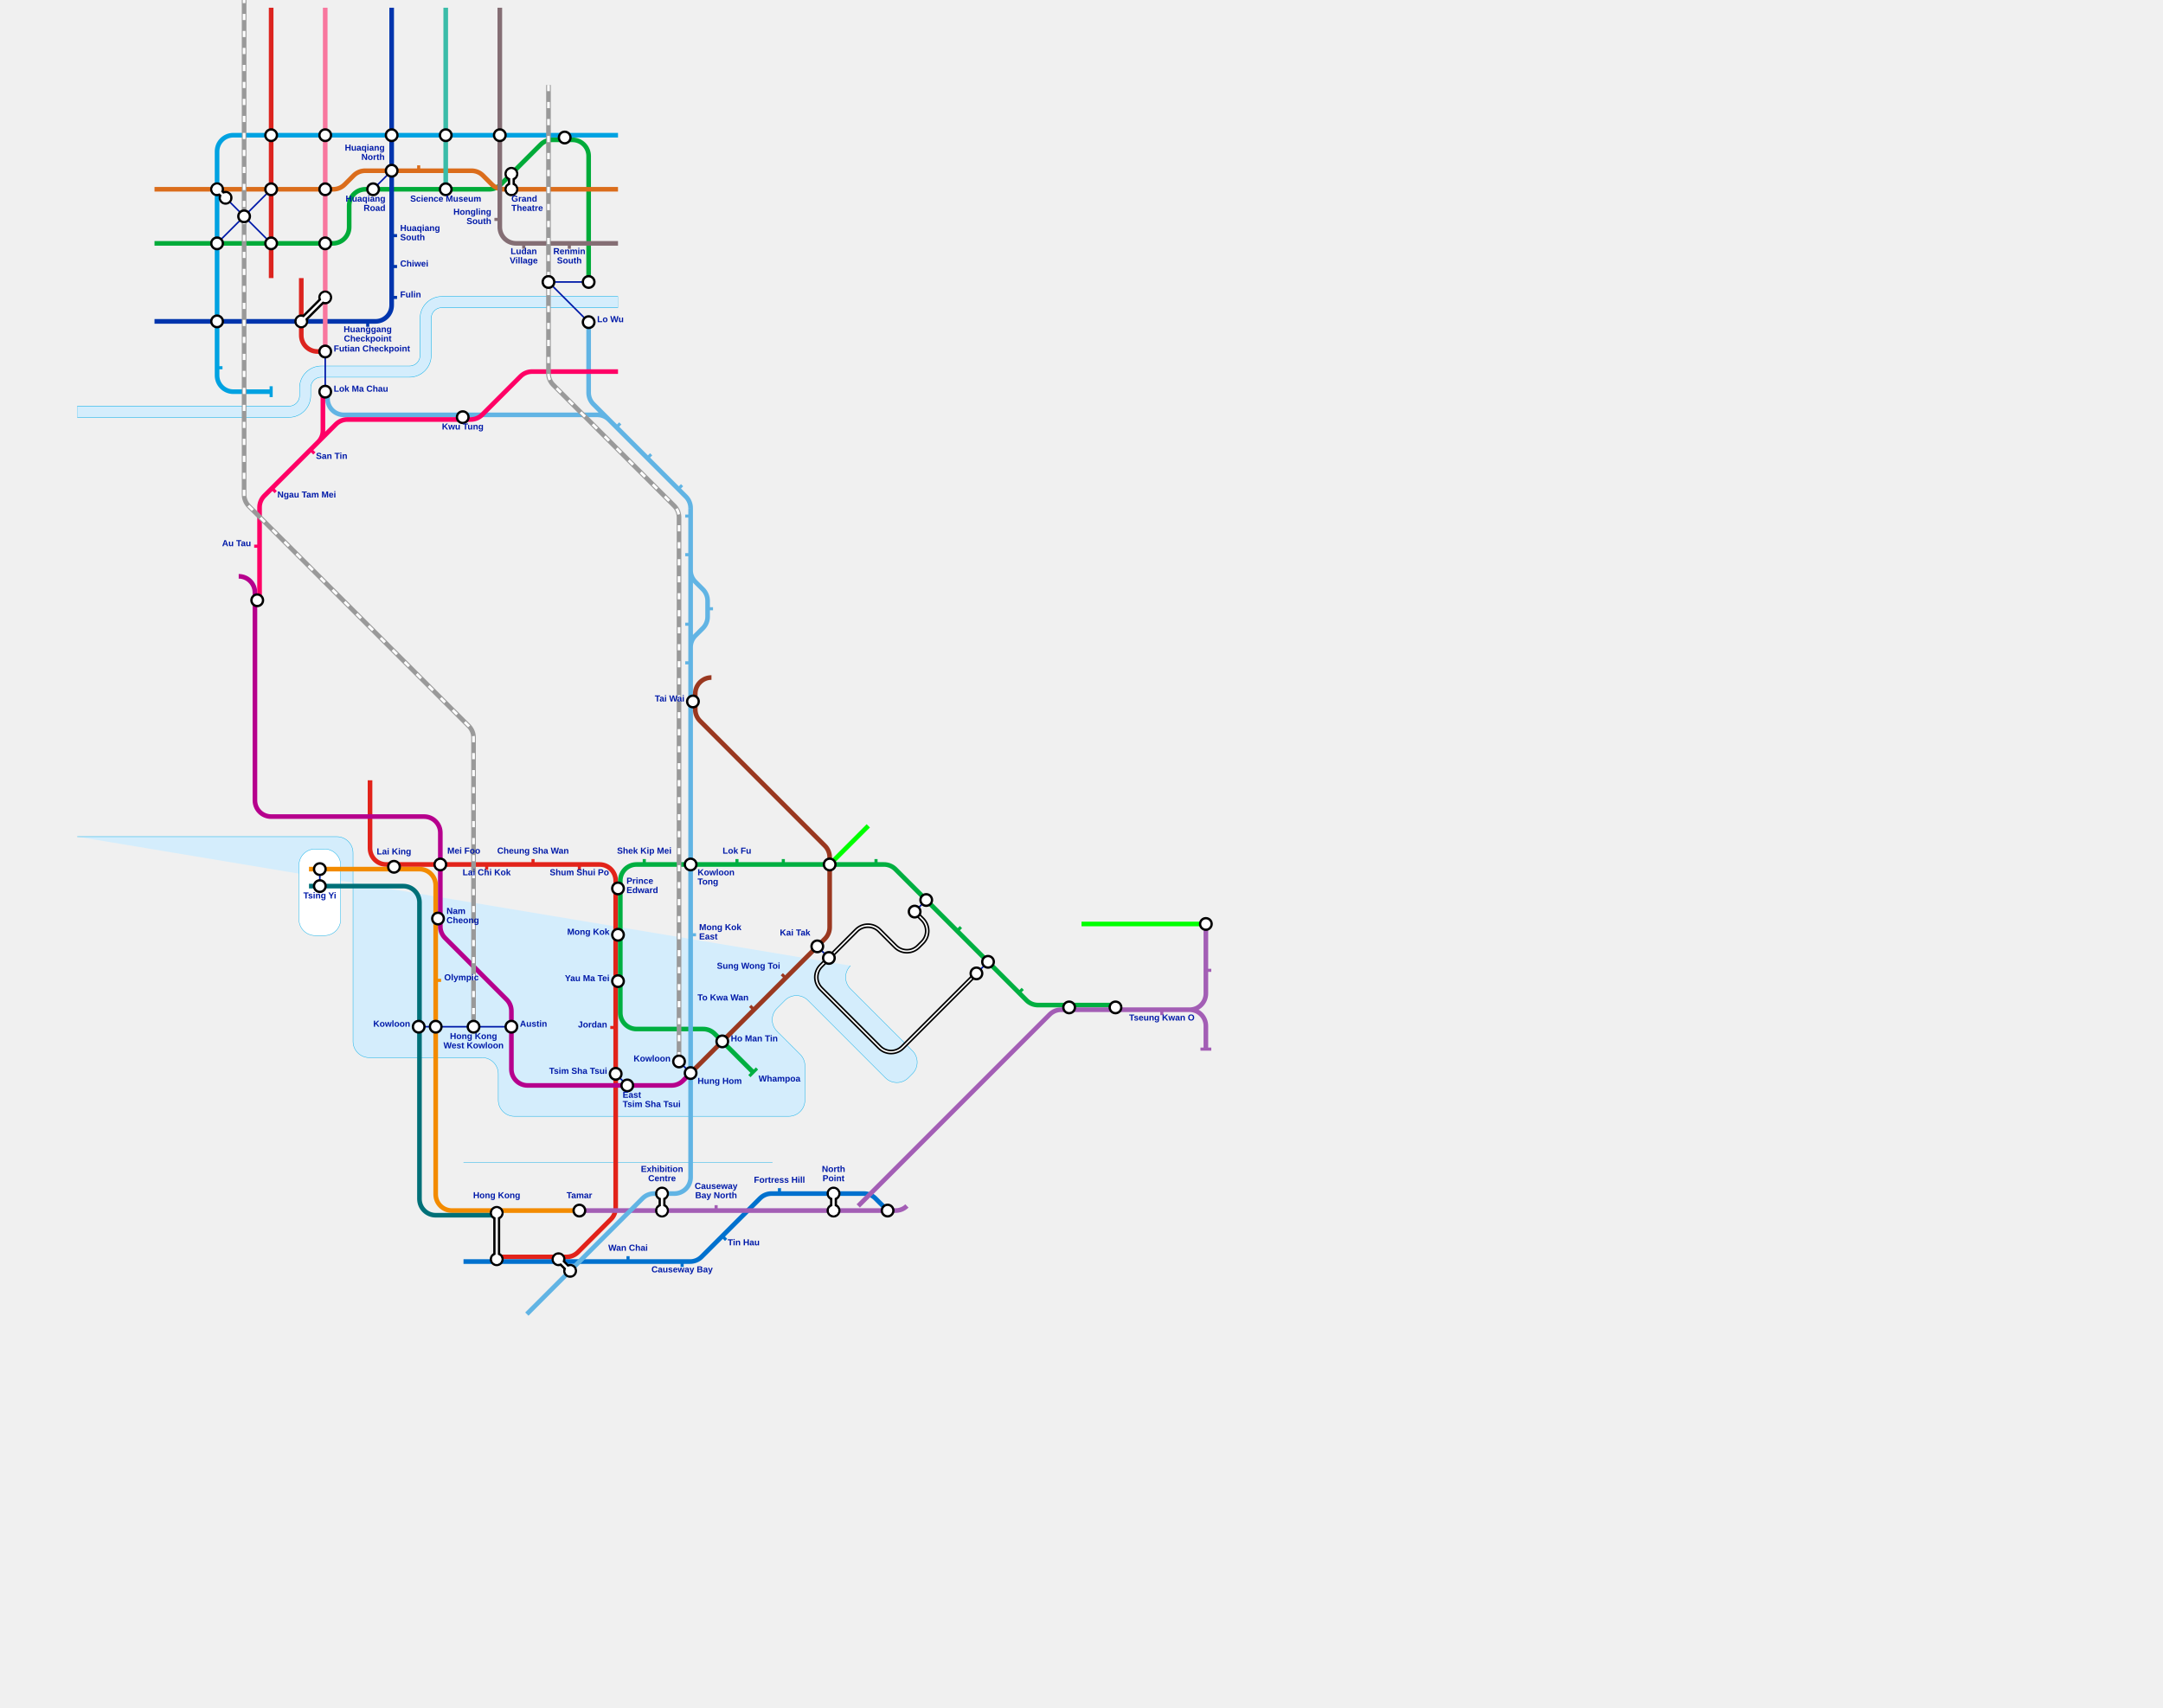
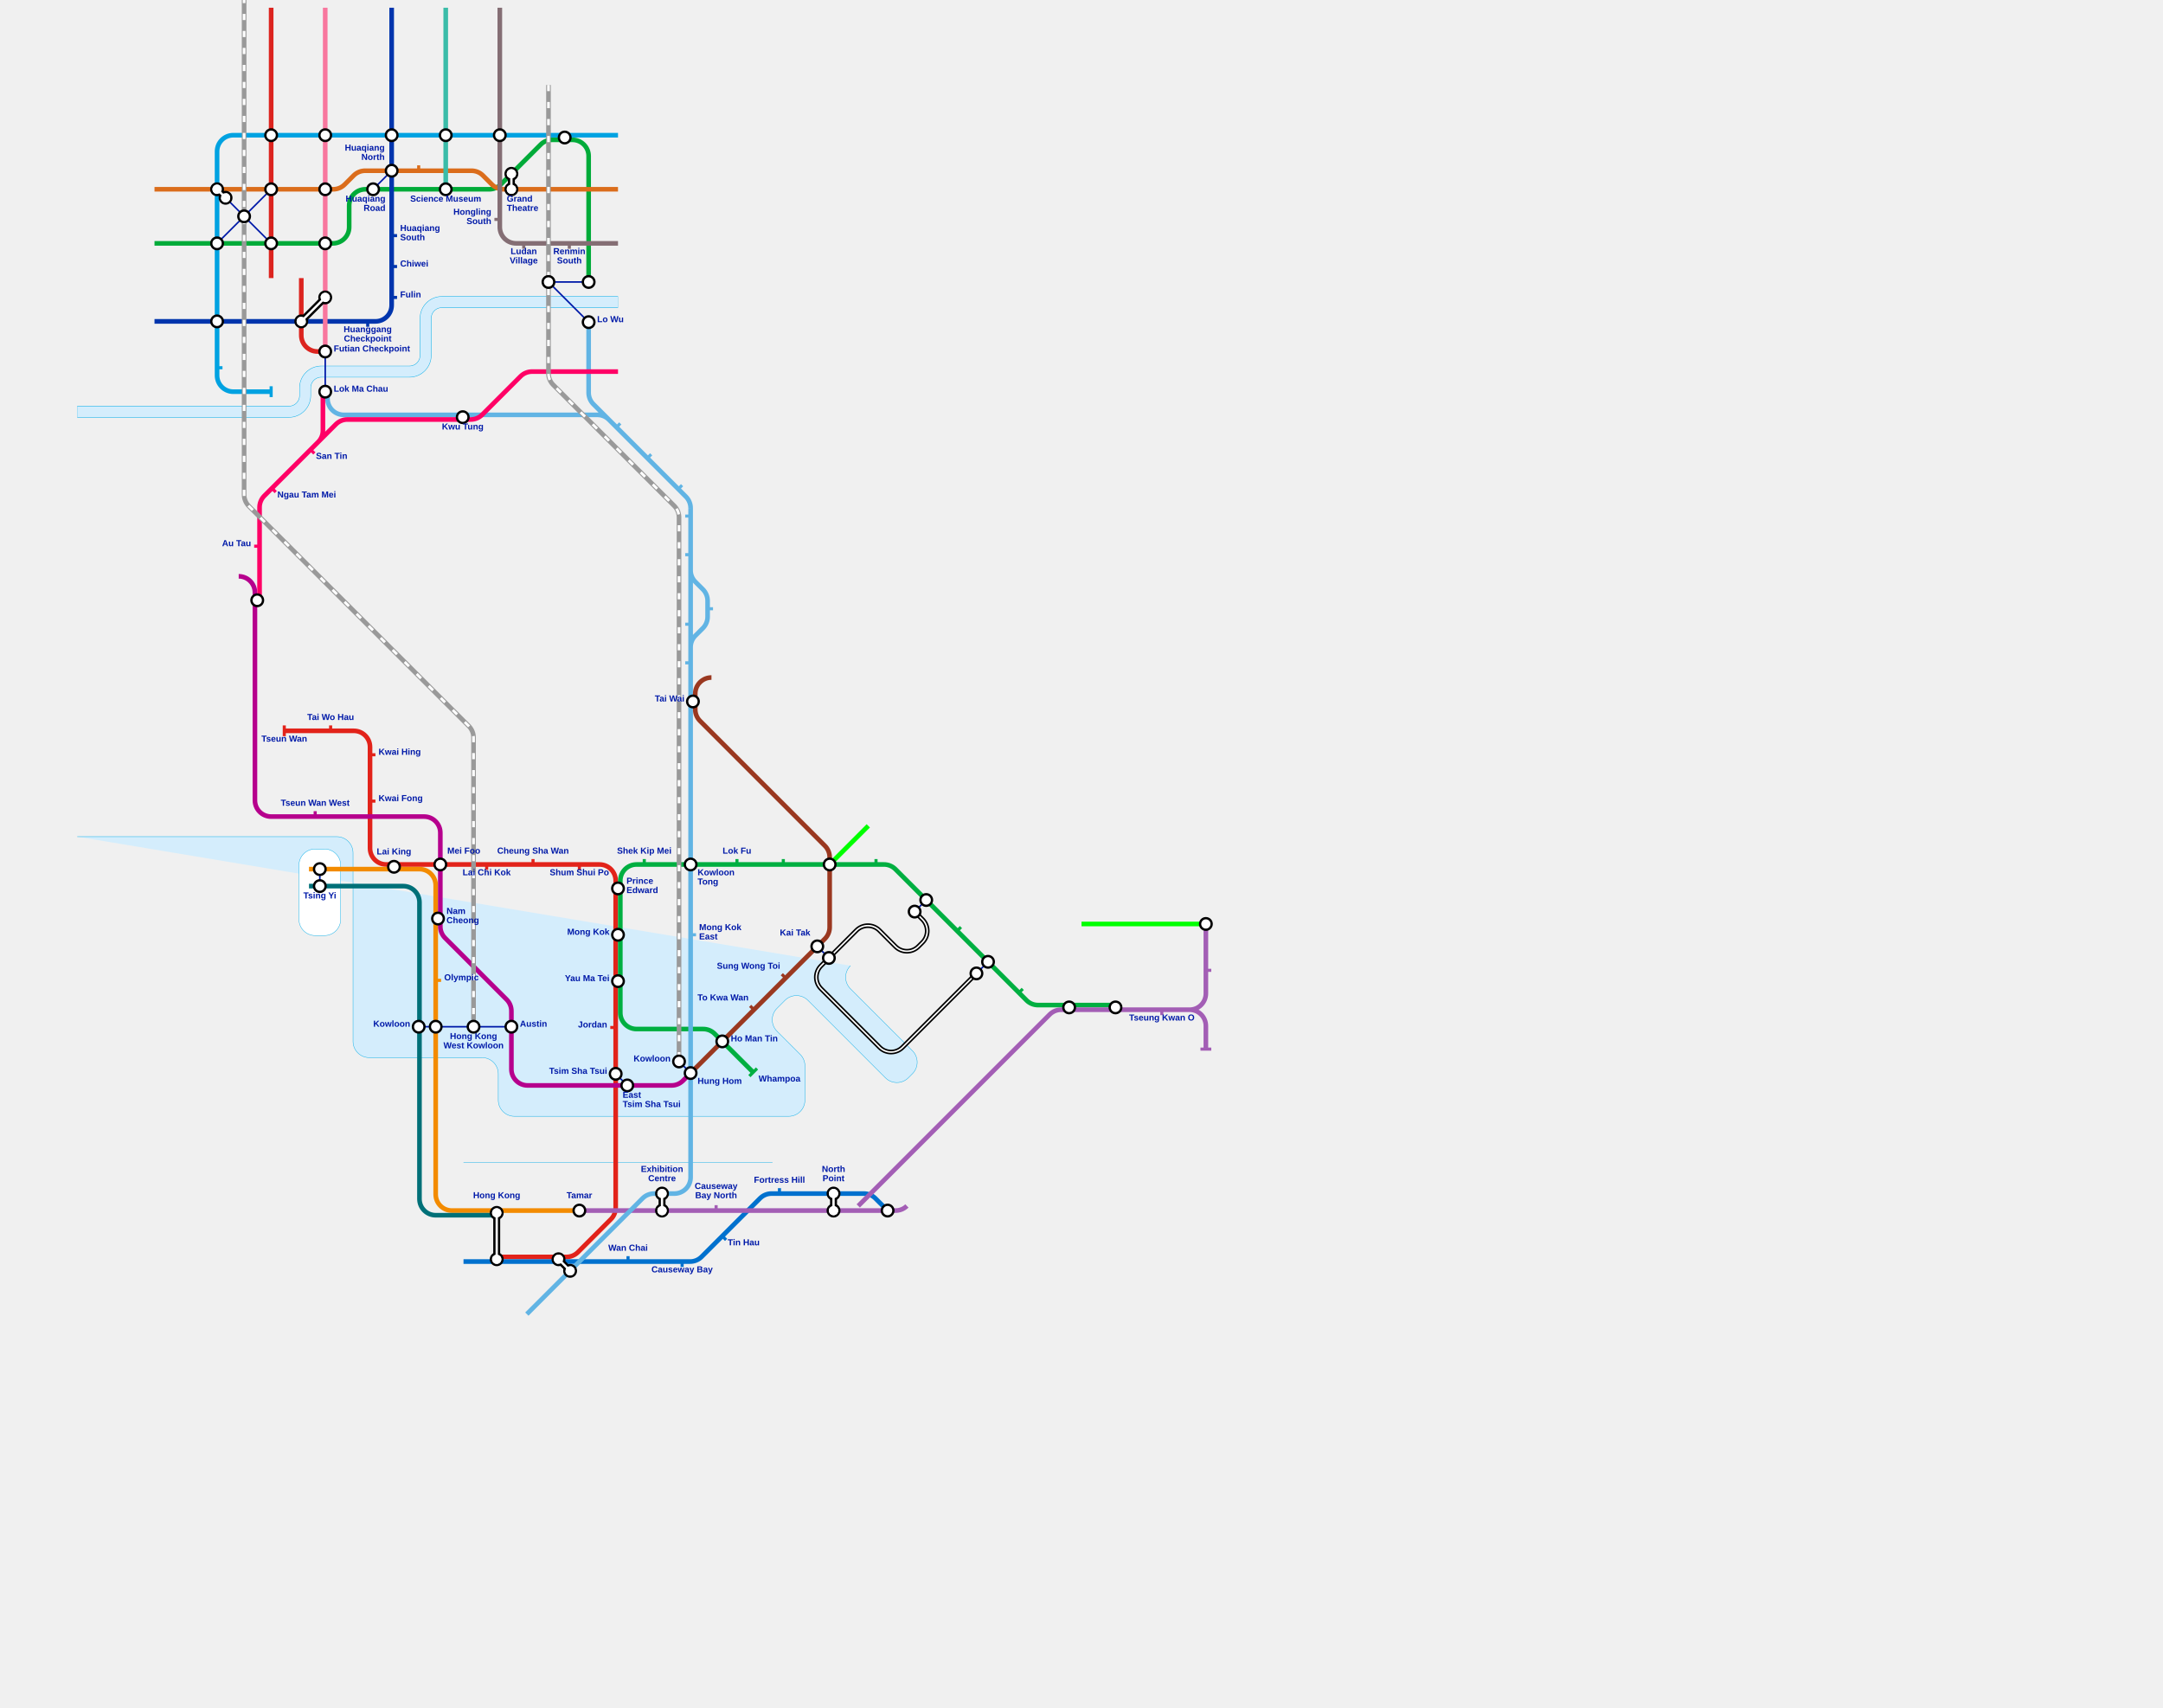
<svg xmlns="http://www.w3.org/2000/svg" xmlns:xlink="http://www.w3.org/1999/xlink" width="2800" height="2210" viewBox="-800 -1210 2800 2210">
  <style type="text/css">
        .LineDiagram {fill:none;stroke-width:6}
        .NonGZMTR {stroke:#fff;stroke-width:2}
        .Railway {stroke-dasharray:8,14;stroke-width:3.5;stroke:#fff}
        .DumbbellBG {stroke:#000;stroke-width:9}
        .DumbbellFG {stroke:#fff;stroke-width:3}
        .PaidTunnel {fill:none;stroke:#0019A8;stroke-width:2}
        .RiverBG {fill:none;stroke-width:15;stroke:#00ABE7}
        .RiverFG {fill:none;stroke-width:14;stroke:#D4EDFC}
        .Sea {stroke-width:0.5;stroke:#00ABE7;fill:#D4EDFC}
        .Island {stroke-width:0.5;stroke:#00ABE7;fill:#fff}
        .FlagBox {fill:none;stroke-width:8}
        .FlagBoxNameEN {
            font-family:Arial,"Hiragino Mincho ProN","PingFang HK","Meiryo UI",Meiryo,"Microsoft Jhenghei UI","Arial Unicode MS",sans-serif;
            font-weight:bold;
            alignment-baseline:middle;
            text-anchor:middle;
            font-size:4.5pt;
        }
        .FlagBoxNameZH {
            font-family:Arial,"Hiragino Mincho ProN","PingFang HK","Meiryo UI",Meiryo,"Microsoft Jhenghei UI","Arial Unicode MS",sans-serif;
            font-weight:bold;
            alignment-baseline:central;
            text-anchor:middle;
            font-size:3.7pt;
        }
        .StationTick {fill:none;stroke-width:4}
        .StationNameEN {
            font-family:Arial,"Hiragino Mincho ProN","PingFang HK","Meiryo UI",Meiryo,"Microsoft Jhenghei UI","Arial Unicode MS",sans-serif;
            fill:#0019A8;
            font-weight:bold;
            alignment-baseline:middle;
        }
        .StationNameZH {
            font-family:Arial,"Hiragino Mincho ProN","PingFang HK","Meiryo UI",Meiryo,"Microsoft Jhenghei UI","Arial Unicode MS",sans-serif;
            fill:#0019A8;
            font-weight:bold;
            alignment-baseline:central;
        }
        .cgz1 {stroke:#F3D03E}
        .cgz2 {stroke:#00629B}
        .cgz3 {stroke:#ECA154}
        .cgz4 {stroke:#00843D}
        .cgz5 {stroke:#C5003E}
        .cgz6 {stroke:#80225F}
        .cgz7 {stroke:#97D700}
        .cgz8 {stroke:#008C95}
        .cgz9 {stroke:#71CC98}
        .cgz10 {stroke:#7D9BC1}
        .cgz11 {stroke:#470A68}
        .cgz12 {stroke:#59621D}
        .cgz13 {stroke:#8E8C13}
        .cgz14 {stroke:#81312F}
        .cgz18 {stroke:#D48BC8}
        .cgz19 {stroke:#BB29BB}
        .cgz21 {stroke:#201747}
        .cgz22 {stroke:#041E42}
        .cgf {stroke:#C4D600}
        .cgzapm {stroke:#00B5E2}
        .cgzthz1 {stroke:#44A729}
        .cfs11 {stroke:#6600CC}
        .cunknown {stroke:#999999}
        .cprdir {stroke:#2F8072}
        
        .csz1 {stroke:#00AB39}
        .csz2 {stroke:#DB6D1C}
        .csz3 {stroke:#00A2E1}
        .csz4 {stroke:#DC241F}
        .csz6 {stroke:#3ABCA8}
        .csz7 {stroke:#0035AD}
        .csz9 {stroke:#846E74}
        .csz10 {stroke:#F8779E}

        .ctwl {stroke:#E2231A}
        .cktl {stroke:#00AF41}
        .cisl {stroke:#0071CE}
        .ctkl {stroke:#A35EB5}
        .ctcl {stroke:#F38B00}
        .cdrl {stroke:#E777CB}
        .cael {stroke:#007078}
        .csil {stroke:#B6BD00}
        .cekl {stroke:#00FF00}
        .cerl {stroke:#61B4E4}
        .cwrl {stroke:#B6008D}
        .cmol {stroke:#9A3820}
        .cnol {stroke:#FF0066}
        .c360 {stroke:#94989A}
        .clrl {stroke:#CD9700}
        .cefls {stroke:#000000}

        .TfLLU {fill:#0019A8}
        .CorporateGrey {fill:#868F98}
    </style>
  <defs>
    <path id="st" class="StationTick" d="M 2,0 H 7" />
    <path id="term" class="StationTick" d="M -7,0 H 7" />
    <g id="int">
      <circle cx="0" cy="0" r="9" fill="#000" />
      <circle cx="0" cy="0" r="6" fill="#fff" />
    </g>
    <path id="flagbox" class="FlagBox" d="M -30,0 H 30" />
    <use xlink:href="#st" id="stsz1" class="csz1" />
    <use xlink:href="#st" id="stsz2" class="csz2" />
    <use xlink:href="#st" id="stsz3" class="csz3" />
    <use xlink:href="#term" id="termsz3" class="csz3" />
    <use xlink:href="#st" id="stsz4" class="csz4" />
    <use xlink:href="#st" id="stsz7" class="csz7" />
    <use xlink:href="#st" id="stsz9" class="csz9" />
    <use xlink:href="#st" id="stsz10" class="csz10" />
    <use xlink:href="#st" id="sttwl" class="ctwl" />
+     <use xlink:href="#term" id="termtwl" class="ctwl" />
    <use xlink:href="#st" id="stktl" class="cktl" />
    <use xlink:href="#term" id="termktl" class="cktl" />
    <use xlink:href="#st" id="stisl" class="cisl" />
    <use xlink:href="#st" id="sttkl" class="ctkl" />
    <use xlink:href="#term" id="termtkl" class="ctkl" />
    <use xlink:href="#st" id="sttcl" class="ctcl" />
    <use xlink:href="#st" id="sterl" class="cerl" />
+     <use xlink:href="#st" id="stwrl" class="cwrl" />
    <use xlink:href="#st" id="stmol" class="cmol" />
    <use xlink:href="#st" id="stnol" class="cnol" />
    <g id="chinarail" transform="scale(0.0165) translate(-260,-305)" style="stroke:none;fill:#E60012">
      <path d="                 M169,273.5c0-19,14.7-34.8,33.7-36.3c18.9-1.5,38.1-2.2,57.4-2.2c19.3,0,38.4,0.8,57.3,2.2                 c19,1.5,33.7,17.3,33.7,36.3v47.3l-51.3,14.7c-11.2,3.2-18.9,13.4-18.9,25v147.8c0,17.4,12.2,32.3,29.3,35.7l110.6,22.1              c4.9,1,8.4,5.2,8.4,10.2V599H91v-22.7c0-5,3.5-9.2,8.4-10.2L209.9,544c17-3.4,29.3-18.3,29.3-35.7V360.5c0-11.6-7.7-21.8-18.9-25              L169,320.8V273.5z M309.4,31.7c0.2-1.2,0.3-2.4,0.3-3.6c0-14-11.1-25.4-24.9-26C276.6,1.4,268.3,1,260,1c-8.3,0-16.6,0.4-24.7,1.1              c-13.9,0.6-24.9,12-24.9,26c0,1.2,0.1,2.5,0.3,3.6C90.6,54.8,0,160.3,0,287c0,97.2,53.4,182,132.4,226.6l36.8-48.1              C104.3,432.4,59.8,364.9,59.8,287c0-110.6,89.6-200.2,200.2-200.2S460.2,176.4,460.2,287c0,77.9-44.5,145.4-109.4,178.5              c15,19.6,25.6,33.5,36.8,48.1C466.6,469,520,384.2,520,287C520,160.3,429.4,54.8,309.4,31.7z             " />
    </g>
    <g id="prdir" fill="#2f8072" stroke="none" transform="scale(0.045) translate(-120,-110)">
      <path d="m 123.261,86.979 c 18.826,44.554 49.388,83.668 88.995,112.823 l 13.143,9.675 19.351,-26.286 -13.143,-9.675 c -48.909,-36.002 -82.086,-89.248 -93.069,-148.784 -0.418,3.388 -0.841,6.777 -1.384,10.135 -0.715,4.415 -1.538,8.803 -2.466,13.159 -0.928,4.357 -1.961,8.681 -3.099,12.973 -1.138,4.292 -2.379,8.549 -3.723,12.768 -1.343,4.219 -2.789,8.402 -4.335,12.542 -0.084,0.226 -0.185,0.444 -0.27,0.67 z" />
      <path d="M 75.718,153.262 C 104.986,114.754 123.694,68.776 129.262,19.911 L 131.11,3.696 98.68,0 96.832,16.215 c -6.875,60.34 -36.537,115.622 -82.703,154.786 3.147,-1.324 6.295,-2.645 9.479,-3.845 4.184,-1.578 8.4,-3.048 12.641,-4.412 4.24,-1.364 8.505,-2.621 12.794,-3.77 4.288,-1.15 8.598,-2.193 12.927,-3.128 4.328,-0.935 8.675,-1.764 13.035,-2.485 0.238,-0.04 0.477,-0.061 0.715,-0.099 z" />
      <path d="m 157.156,160.728 c -47.997,-5.973 -97.153,0.937 -142.205,20.66 L 0,187.933 13.089,217.834 28.039,211.289 c 55.633,-24.355 118.334,-26.465 175.385,-6.208 -2.725,-2.056 -5.449,-4.116 -8.085,-6.266 -3.466,-2.826 -6.854,-5.733 -10.163,-8.716 -3.309,-2.982 -6.537,-6.039 -9.685,-9.17 -3.148,-3.131 -6.214,-6.335 -9.196,-9.608 -2.982,-3.273 -5.881,-6.616 -8.694,-10.025 -0.153,-0.186 -0.292,-0.382 -0.445,-0.569 z" />
    </g>
  </defs>
  <g id="cht_switch" style="opacity:0;cursor:pointer">
    <g id="cht_switch_base">
      <rect x="-690" y="-1040" width="10" height="10" style="fill:#fff;stroke:#000;stroke-width:1" />
      <text x="-675" y="-1030" font-size="14px" class="stname">Traditional Chinese</text>
    </g>
    <g id="cht_switch_over" style="visibility:hidden;opacity:0">
      <use xlink:href="#enabled" x="-690" y="-1040" />
      <text x="-675" y="-1030" style="stroke:#243588;stroke-width:0.5;font-size:14px" class="stname">Traditional Chinese</text>
      <set begin="cht_switch_base.click" end="cht_switch_over.click" attributeName="visibility" attributeType="CSS" to="visible" />
      <set begin="cht_switch_base.click" end="cht_switch_over.click" attributeName="opacity" attributeType="CSS" to="1" />
    </g>
    <animate attributeName="opacity" attributeType="CSS" values="0; 1" keyTimes="0; 1" dur="0.5s" fill="freeze" />
  </g>
  <g class="RiverBG">
    <path id="Shenzhen_River" d="             M -700,-677             H -426 a 21,21 0 0,0 21,-21             V -708 a 21,21 0 0,1 21,-21             H -270 a 21,21 0 0,0 21,-21             V -798 a 21,21 0 0,1 21,-21             H 0         " />
  </g>
  <use xlink:href="#Shenzhen_River" class="RiverFG" />
  <path id="Victoria_Harbour" class="Sea" d="         M -700,-127         H -364 a 21,21 0 0,1 21,21         V 138 a 21,21 0 0,0 21,21         H -176 a 21,21 0 0,1 21,21         V 214 a 21,21 0 0,0 21,21         H 221 a 21,21 0 0,0 21,-21         V 170 a 21,21 0 0,0 -6,-15         L 206,125 a 21,21 0 0,1 0,-30         L 216,85 a 21,21 0 0,1 30,0         L 346,185 a 21,21 0 0,0 30,0         L 381,180 a 21,21 0 0,0 0,-30         L 301,70 a 21,21 0 0,1 0,-30     " />
  <path id="Hong_Kong_Island" class="Island" d="         M -200,295         H 200     " />
  <path id="Tsing_Yi_Island" class="Island" d="         M -359,-90         V -20 a 21,21 0 0,1 -21,21         H -392 a 21,21 0 0,1 -21,-21         V -90 a 21,21 0 0,1 21,-21         H -380 a 21,21 0 0,1 21,21 Z     " />
  <g class="LineDiagram">
    <path id="SZ1_route" class="csz1" d="             M -600,-895             H -369 a 21,21 0 0,0 21,-21             V -944 a 21,21 0 0,1 21,-21             H -167 a 21,21 0 0,0 15,-6             L -100,-1023 a 21,21 0 0,1 15,-6             H -59 a 21,21 0 0,1 21,21             V -845         " />
    <path id="SZ2_route" class="csz2" d="             M -600,-965             H -369 a 21,21 0 0,0 15,-6             L -342,-983 a 21,21 0 0,1 15,-6             H -190 a 21,21 0 0,1 15,6             L -163,-971 a 21,21 0 0,0 15,6             H 0         " />
    <path id="SZ3_route" class="csz3" d="             M -449,-703             H -498 a 21,21 0 0,1 -21,-21             M -519,-724             V -1014 a 21,21 0 0,1 21,-21             H 0         " />
    <path id="SZ4_route" class="csz4" d="             M -379,-755             H -389 a 21,21 0 0,1 -21,-21             V -850              M -449,-850             V -1200         " />
    <path id="SZ6_route" class="csz6" d="             M -223,-965             V -1200         " />
    <path id="SZ7_route" class="csz7" d="             M -600,-794             H -314 a 21,21 0 0,0 21,-21             V -1200         " />
    <path id="SZ9_route" class="csz9" d="             M -153,-1200             V -916 a 21,21 0 0,0 21,21             H 0         " />
    <path id="SZ10_route" class="csz10" d="             M -379,-755             V -1200         " />
  </g>
  <g class="LineDiagram">
-     <path id="TWL_route" class="ctwl" d="             M -321,-200             V -112 a 21,21 0 0,0 21,21             M -300,-91             H -24 a 21,21 0 0,1 21,21             V 353 a 21,21 0 0,1 -6,15             M -9,368             L -52,411 a 21,21 0 0,1 -15,6             M -67,417             H -153         " />
+     <path id="TWL_route" class="ctwl" d="             M -432,-264             H -342 a 21,21 0 0,1 21,21             V -112 a 21,21 0 0,0 21,21             M -300,-91             H -24 a 21,21 0 0,1 21,21             V 353 a 21,21 0 0,1 -6,15             M -9,368             L -52,411 a 21,21 0 0,1 -15,6             M -67,417             H -153         " />
    <path id="KTL_route" class="cktl" d="             M 644,91             H 544 a 21,21 0 0,1 -15,-6             L 359,-85 a 21,21 0 0,0 -15,-6             H 300             H 24 a 21,21 0 0,0 -21,21             V 101 a 21,21 0 0,0 21,21             H 110 a 21,21 0 0,1 15,6             L 175,178         " />
    <path id="ISL_route" class="cisl" d="             M -200,423             H 93 a 21,21 0 0,0 15,-6             L 184,341 a 21,21 0 0,1 15,-6             H 318 a 21,21 0 0,1 15,6             L 349,357         " />
    <path id="TKL_route" class="ctkl" d="             M -50,357             H 359 a 21,21 0 0,0 15,-6             M 311,351             L 559,103 a 21,21 0 0,1 15,-6             M 574,97             H 740 a 21,21 0 0,0 21,-21             V -14              M 740,97 a 21,21 0 0,1 21,21             V 148         " />
    <path id="TCL_route" class="ctcl" d="             M -400,-85             H -257 a 21,21 0 0,1 21,21             V 336 a 21,21 0 0,0 21,21             H -50         " />
    <path id="AEL_route" class="cael" d="             M -400,-63             H -278 a 21,21 0 0,1 21,21             V 342 a 21,21 0 0,0 21,21             H -153         " />
    <path id="EKL_route" class="cekl" d="             M 274,-91             L 324,-141             M 600,-14             H 761         " />
    <path id="ERL_route" class="cerl" d="             M -38,-793             V -702 a 21,21 0 0,0 6,15             L 88,-567 a 21,21 0 0,1 6,15             M 94,-552             V 314 a 21,21 0 0,1 -21,21             H 47 a 21,21 0 0,0 -15,6             L -118,491              M 94,-372 a 21,21 0 0,1 6,-15             L 110,-397 a 21,21 0 0,0 6,-15             V -432 a 21,21 0 0,0 -6,-15             L 100,-457 a 21,21 0 0,1 -6,-15              M -12,-667 a 21,21 0 0,0 -15,-6             H -355 a 21,21 0 0,1 -21,-21             V -703         " />
    <path id="WRL_route" class="cwrl" d="             M -491,-464 a 21,21 0 0,1 21,21             V -174 a 21,21 0 0,0 21,21             H -251 a 21,21 0 0,1 21,21             V -11 a 21,21 0 0,0 6,15             L -144,84 a 21,21 0 0,1 6,15             V 174 a 21,21 0 0,0 21,21             H 69 a 21,21 0 0,0 15,-6             L 94,179         " />
    <path id="MOL_route" class="cmol" d="             M 94,179             L 268,5 a 21,21 0 0,0 6,-15             V -100 a 21,21 0 0,0 -6,-15             L 106,-277 a 21,21 0 0,1 -6,-15             V -312 a 21,21 0 0,1 21,-21         " />
    <path id="NOL_route" class="cnol" d="             M -464,-433             V -553 a 21,21 0 0,1 6,-15             L -365,-661 a 21,21 0 0,1 15,-6             H -191 a 21,21 0 0,0 15,-6             L -126,-723 a 21,21 0 0,1 15,-6             H 0              M -388,-638 a 21,21 0 0,0 6,-15             V -703         " />
    <g class="cefls">
      <path id="EFLS_route" d="             M 384,-30             L 394,-20 a 21,21 0 0,1 0,30             L 389,15 a 21,21 0 0,1 -30,0             L 338.5,-5.5 a 21,21 0 0,0 -30,0             L 263,40 a 21,21 0 0,0 0,30             L 338.5,145.5 a 21,21 0 0,0 30,0             L 464,50             " />
    </g>
    <use xlink:href="#EFLS_route" class="NonGZMTR" />
    <g class="cunknown">
      <path id="Guangshen_Railway" d="                 M -90,-1100                 V -727 a 21,21 0 0,0 6,15                 L 73,-555 a 21,21 0 0,1 6,15                 V 164             " />
      <path id="GZ_SZ_HK_Railway" d="                 M -484,-1500                 V -570 a 21,21 0 0,0 6,15                 L -193,-270 a 21,21 0 0,1 6,15                 V 119             " />
    </g>
    <use xlink:href="#Guangshen_Railway" class="Railway" />
    <use xlink:href="#GZ_SZ_HK_Railway" class="Railway" />
  </g>
  <g id="Guangshen_Railway_station_icons">
    <path class="PaidTunnel" d="             M -90,-845 H -38             M -90,-845 L -38,-793             M 79,164 L 94,179         " />
    <use xlink:href="#int" x="-90" y="-845" id="Shenzhen" />
    <use xlink:href="#int" x="79" y="164" id="Kowloon" />
  </g>
  <g id="GZ_SZ_HK_Railway_station_icons">
    <path class="PaidTunnel" d="             M -508,-954 L -449,-895             M -519,-895 L -449,-965             M -236,119 H -138         " />
    <use xlink:href="#int" x="-484" y="-930" id="Futian" />
    <use xlink:href="#int" x="-187" y="119" id="West_Kowloon" />
  </g>
  <g id="SZ1_station_icons">
    <use xlink:href="#int" x="-519" y="-895" id="Shopping_Park" />
    <use xlink:href="#int" x="-449" y="-895" id="CEC" />
    <use xlink:href="#int" x="-379" y="-895" id="Gangxia" />
    <path class="PaidTunnel" d="             M -317,-965 L -293,-989         " />
    <use xlink:href="#int" x="-317" y="-965" id="Huaqiang_Rd" />
    <use xlink:href="#int" x="-223" y="-965" id="Science_Museum" />
    <use xlink:href="#int" x="-138" y="-985" id="Grand_Theatre" />
    <use xlink:href="#int" x="-69" y="-1032" id="Laojie" />
    <use xlink:href="#int" x="-38" y="-845" id="Luohu" />
  </g>
  <g id="SZ2_station_icons">
    <use xlink:href="#int" x="-519" y="-965" id="Futian" />
    <use xlink:href="#int" x="-449" y="-965" id="Civic_Centre" />
    <use xlink:href="#int" x="-379" y="-965" id="Gangxia_North" />
    <use xlink:href="#int" x="-293" y="-989" id="Huaqiang_North" />
    <use xlink:href="#stsz2" transform="translate(-258,-989)rotate(-90)" id="Yannan" />
    <use xlink:href="#int" x="-138" y="-965" id="Grand_Theatre_SZ2" />
    <g class="DumbbellBG">
      <path id="GrandTheatre_Interchange" d="                 M -138,-985 V -965             " />
    </g>
    <use xlink:href="#GrandTheatre_Interchange" class="DumbbellFG" />
    <circle cx="-138" cy="-985" r="6" fill="#fff" />
    <circle cx="-138" cy="-965" r="6" fill="#fff" />
  </g>
  <g id="SZ3_station_icons">
    <use xlink:href="#termsz3" transform="translate(-449,-703)rotate(90)" id="Fubao" />
    <use xlink:href="#stsz3" transform="translate(-519,-734)rotate(0)" id="Yitian" />
    <use xlink:href="#int" x="-519" y="-794" id="Shixia" />
    <use xlink:href="#int" x="-449" y="-1035" id="Childrens_Palace" />
    <use xlink:href="#int" x="-379" y="-1035" id="Lianhuacun" />
    <use xlink:href="#int" x="-293" y="-1035" id="Huaxin" />
    <use xlink:href="#int" x="-223" y="-1035" id="Tongxinling" />
    <use xlink:href="#int" x="-153" y="-1035" id="Hongling" />
  </g>
  <g id="SZ4_station_icons">
    <use xlink:href="#int" x="-410" y="-794" id="Fumin" />
    <path class="PaidTunnel" d="             M -379,-755 V -703         " />
    <use xlink:href="#int" x="-379" y="-755" id="Futian_Checkpoint" />
  </g>
  <g id="SZ7_station_icons">
    <use xlink:href="#stsz7" transform="translate(-324,-794)rotate(90)" id="Huanggang_Checkpoint" />
    <use xlink:href="#stsz7" transform="translate(-293,-825)" id="Fulin" />
    <use xlink:href="#stsz7" transform="translate(-293,-865)" id="Chiwei" />
    <use xlink:href="#stsz7" transform="translate(-293,-905)" id="Huaqiang_South" />
  </g>
  <g id="SZ9_station_icons">
    <use xlink:href="#stsz9" transform="translate(-153,-926)rotate(180)" id="Hongling_South" />
    <use xlink:href="#stsz9" transform="translate(-122,-895)rotate(90)" id="Ludancun" />
    <use xlink:href="#stsz9" transform="translate(-63,-895)rotate(90)" id="Renmin_South" />
  </g>
  <g id="SZ10_station_icons">
    <use xlink:href="#int" x="-379" y="-825" id="Fumin_SZ10" />
    <g class="DumbbellBG">
      <path id="Fumin_Interchange" d="                 M -410,-794 L -379,-825             " />
    </g>
    <use xlink:href="#Fumin_Interchange" class="DumbbellFG" />
    <circle cx="-410" cy="-794" r="6" fill="#fff" />
    <circle cx="-379" cy="-825" r="6" fill="#fff" />
  </g>
  <g id="SZ11_station_icons">
    <use xlink:href="#int" x="-508" y="-954" id="Futian_SZ11" />
    <g class="DumbbellBG">
      <path id="Futian_Interchange" d="                 M -519,-965 L -508,-954             " />
    </g>
    <use xlink:href="#Futian_Interchange" class="DumbbellFG" />
    <circle cx="-519" cy="-965" r="6" fill="#fff" />
    <circle cx="-508" cy="-954" r="6" fill="#fff" />
  </g>
  <g id="TWL_station_icons">
+     <use xlink:href="#termtwl" transform="translate(-432,-264)rotate(90)" id="TSW" />
+     <use xlink:href="#sttwl" transform="translate(-372,-264)rotate(-90)" id="TWH" />
+     <use xlink:href="#sttwl" transform="translate(-321,-233)rotate(0)" id="KWH" />
+     <use xlink:href="#sttwl" transform="translate(-321,-173)rotate(0)" id="KWF" />
    <use xlink:href="#int" transform="translate(-290,-88)" id="LAK" />
    <use xlink:href="#int" x="-230" y="-91" id="MEF" />
    <use xlink:href="#sttwl" transform="translate(-170,-91)rotate(90)" id="LCK" />
    <use xlink:href="#sttwl" transform="translate(-110,-91)rotate(-90)" id="CSW" />
    <use xlink:href="#sttwl" transform="translate(-50,-91)rotate(90)" id="SSP" />
    <use xlink:href="#int" x="0" y="-60" id="PRE" />
    <use xlink:href="#int" x="0" y="0" id="MOK" />
    <use xlink:href="#int" x="0" y="60" id="YMT" />
    <use xlink:href="#sttwl" transform="translate(-3,120)rotate(180)" id="JOR" />
    <path class="PaidTunnel" d="             M -3,180 L 12,195         " />
    <use xlink:href="#int" x="-3" y="180" id="TST" />
    <use xlink:href="#int" x="-77" y="420" id="ADM" />
    <use xlink:href="#int" x="-157" y="420" id="CEN" />
  </g>
  <g id="KTL_station_icons">
    <use xlink:href="#int" x="644" y="94" id="TIK" />
    <use xlink:href="#int" x="584" y="94" id="YAT" />
    <use xlink:href="#stktl" transform="translate(519,75)rotate(-45)" id="LAT" />
    <path class="PaidTunnel" d="             M 479,35 L 464,50         " />
    <use xlink:href="#int" x="479" y="35" id="KWT" />
    <use xlink:href="#stktl" transform="translate(439,-5)rotate(-45)" id="NTK" />
    <path class="PaidTunnel" d="             M 399,-45 L 384,-30         " />
    <use xlink:href="#int" x="399" y="-45" id="KOB" />
    <use xlink:href="#stktl" transform="translate(334,-91)rotate(-90)" id="CHH" />
    <use xlink:href="#int" x="274" y="-91" id="DIH" />
    <use xlink:href="#stktl" transform="translate(214,-91)rotate(-90)" id="WTS" />
    <use xlink:href="#stktl" transform="translate(154,-91)rotate(-90)" id="LOF" />
    <use xlink:href="#int" x="94" y="-91" id="KOT" />
    <use xlink:href="#stktl" transform="translate(34,-91)rotate(-90)" id="SKM" />
    <use xlink:href="#int" x="135" y="138" id="HOM" />
    <use xlink:href="#termktl" transform="translate(175,178)rotate(-45)" id="WHA" />
  </g>
  <g id="ISL_station_icons">
    <use xlink:href="#stisl" transform="translate(13,423)rotate(-90)" id="WAC" />
    <use xlink:href="#stisl" transform="translate(83,423)rotate(90)" id="CAB" />
    <use xlink:href="#stisl" transform="translate(135,390)rotate(45)" id="TIH" />
    <use xlink:href="#stisl" transform="translate(209,335)rotate(-90)" id="FOH" />
    <use xlink:href="#int" x="279" y="335" id="NOP" />
  </g>
  <g id="TKL_station_icons">
    <use xlink:href="#int" x="57" y="357" id="EXC_TKL" />
    <use xlink:href="#sttkl" transform="translate(127,357)rotate(-90)" id="CBN" />
    <use xlink:href="#int" x="279" y="357" id="NOP_TKL" />
    <g class="DumbbellBG">
      <path id="NOP_Interchange" d="                 M 279,357 V 335             " />
    </g>
    <use xlink:href="#NOP_Interchange" class="DumbbellFG" />
    <circle cx="279" cy="357" r="6" fill="#fff" />
    <circle cx="279" cy="335" r="6" fill="#fff" />
    <use xlink:href="#int" x="349" y="357" id="QUB" />
    <use xlink:href="#sttkl" transform="translate(704,97)rotate(90)" id="TKO" />
    <use xlink:href="#sttkl" transform="translate(761,46)rotate(0)" id="HAH" />
    <use xlink:href="#int" x="761" y="-14" id="POA" />
    <use xlink:href="#termtkl" transform="translate(761,148)rotate(0)" id="LHP" />
  </g>
  <g id="TCL_station_icons">
    <path class="PaidTunnel" d="             M -386,-85 V -63         " />
    <use xlink:href="#int" transform="translate(-386,-85)" id="TSY" />
    <path class="PaidTunnel" d="             M -236,119 H -258         " />
    <use xlink:href="#sttcl" transform="translate(-236,59)rotate(0)" id="OLY" />
    <use xlink:href="#int" x="-236" y="119" id="KOW" />
    <use xlink:href="#int" x="-157" y="360" id="HOK" />
    <g class="DumbbellBG">
      <path id="HOK_CEN_Interchange" d="                 M -157,360 V 420             " />
    </g>
    <use xlink:href="#HOK_CEN_Interchange" class="DumbbellFG" />
    <circle cx="-157" cy="360" r="6" fill="#fff" />
    <circle cx="-157" cy="420" r="6" fill="#fff" />
    <use xlink:href="#int" x="-50" y="357" id="TAM" />
  </g>
  <g id="AEL_station_icons">
    <use xlink:href="#int" transform="translate(-386,-63)" id="TSY_AEL" />
    <use xlink:href="#int" x="-258" y="119" id="KOW_AEL" />
  </g>
  <g id="SIL_station_icons">
    <use xlink:href="#int" x="-62" y="435" id="ADM_SIL" />
    <g class="DumbbellBG">
      <path id="ADM_Interchange" d="                 M -62,435 L -77,420             " />
    </g>
    <use xlink:href="#ADM_Interchange" class="DumbbellFG" />
    <circle cx="-62" cy="435" r="6" fill="#fff" />
    <circle cx="-77" cy="420" r="6" fill="#fff" />
  </g>
  <g id="ERL_station_icons">
    <use xlink:href="#int" transform="translate(-379,-703)" id="LMC" />
    <use xlink:href="#int" x="-201" y="-670" id="KTU" />
    <use xlink:href="#int" transform="translate(-38,-793)" id="LOW" />
    <use xlink:href="#sterl" transform="translate(-2,-657)rotate(-45)" id="SHS" />
    <use xlink:href="#sterl" transform="translate(38,-617)rotate(-45)" id="FAN" />
    <use xlink:href="#sterl" transform="translate(78,-577)rotate(-45)" id="TWO" />
    <use xlink:href="#sterl" transform="translate(94,-542)rotate(180)" id="TAP" />
    <use xlink:href="#sterl" transform="translate(94,-492)rotate(180)" id="UNI" />
    <use xlink:href="#sterl" transform="translate(116,-422)" id="RAC" />
    <use xlink:href="#sterl" transform="translate(94,-402)rotate(180)" id="FOT" />
    <use xlink:href="#sterl" transform="translate(94,-352)rotate(180)" id="SHT" />
    <use xlink:href="#int" x="97" y="-302" id="TAW" />
    <use xlink:href="#sterl" transform="translate(94,0)rotate(0)" id="MKK" />
    <use xlink:href="#int" x="94" y="179" id="HUH" />
    <use xlink:href="#int" x="57" y="335" id="EXC" />
    <g class="DumbbellBG">
      <path id="EXC_Interchange" d="                 M 57,335 V 357             " />
    </g>
    <use xlink:href="#EXC_Interchange" class="DumbbellFG" />
    <circle cx="57" cy="335" r="6" fill="#fff" />
    <circle cx="57" cy="357" r="6" fill="#fff" />
  </g>
  <g id="WRL_station_icons">
    <use xlink:href="#int" x="-467" y="-433" id="KSR" />
+     <use xlink:href="#stwrl" transform="translate(-392,-153)rotate(-90)" id="TWW" />
    <use xlink:href="#int" x="-233" y="-21" id="NAC" />
    <use xlink:href="#int" x="-138" y="119" id="AUS" />
    <use xlink:href="#int" x="12" y="195" id="ETS" />
  </g>
  <g id="MOL_station_icons">
    <use xlink:href="#stmol" transform="translate(176,97)rotate(-135)" id="TKW" />
    <use xlink:href="#stmol" transform="translate(217,56)rotate(-135)" id="SUW" />
    <path class="PaidTunnel" d="             M 258,15 L 273,30         " />
    <use xlink:href="#int" x="258" y="15" id="KAT" />
  </g>
  <g id="NOL_station_icons">
    <use xlink:href="#stnol" transform="translate(-464,-503)rotate(180)" id="AUT" />
    <use xlink:href="#stnol" transform="translate(-448,-578)rotate(45)" id="NTM" />
    <use xlink:href="#stnol" transform="translate(-398,-628)rotate(45)" id="SAT" />
  </g>
  <g id="EFLS_station_icons">
    <use xlink:href="#int" x="384" y="-30" id="KOB_EFLS" />
    <use xlink:href="#int" x="273" y="30" id="KAT_EFLS" />
    <use xlink:href="#int" x="464" y="50" id="KWT_EFLS" />
  </g>
  <g id="Station_names_EN" font-size="8.5pt" style="visibility:visible">
    <g id="Guangshen_Railway_names_EN">
      <g text-anchor="end">
        <text x="68" y="164" class="StationNameEN">Kowloon</text>
      </g>
    </g>
    <g id="GZ_SZ_HK_Railway_names_EN">
      <g text-anchor="middle">
        <text x="-187" y="135" class="StationNameEN">Hong Kong<tspan x="-187" dy="12" class="StationNameEN">West Kowloon</tspan>
        </text>
      </g>
    </g>
    <g id="SZ1_names_EN">
      <g text-anchor="middle">
        <text x="-223" y="-949" class="StationNameEN">Science Museum</text>
      </g>
      <g text-anchor="end">
        <text x="-301" y="-949" class="StationNameEN">Huaqiang<tspan x="-301" dy="12" class="StationNameEN">Road</tspan>
        </text>
      </g>
    </g>
    <g id="SZ2_names_EN">
      <g text-anchor="start">
-         <text x="-138" y="-949" class="StationNameEN">Grand<tspan x="-138" dy="12" class="StationNameEN">Theatre</tspan>
+         <text x="-144" y="-949" class="StationNameEN">Grand<tspan x="-144" dy="12" class="StationNameEN">Theatre</tspan>
        </text>
      </g>
      <g text-anchor="end">
        <text x="-302" y="-1003" class="StationNameEN">North<tspan x="-302" dy="-12" class="StationNameEN">Huaqiang</tspan>
        </text>
      </g>
    </g>
    <g id="SZ4_names_EN">
      <g text-anchor="start">
        <text x="-368" y="-755" class="StationNameEN">Futian Checkpoint</text>
      </g>
    </g>
    <g id="SZ7_names_EN">
      <g text-anchor="start">
        <text x="-282" y="-825" class="StationNameEN">Fulin</text>
        <text x="-282" y="-865" class="StationNameEN">Chiwei</text>
        <text x="-282" y="-911" class="StationNameEN">Huaqiang<tspan x="-282" dy="12" class="StationNameEN">South</tspan>
        </text>
      </g>
      <g text-anchor="middle">
        <text x="-324" y="-780" class="StationNameEN">Huanggang<tspan x="-324" dy="12" class="StationNameEN">Checkpoint</tspan>
        </text>
      </g>
    </g>
    <g id="SZ9_names_EN">
      <g text-anchor="middle">
        <text x="-122" y="-881" class="StationNameEN">Ludan<tspan x="-122" dy="12" class="StationNameEN">Village</tspan>
        </text>
        <text x="-63" y="-881" class="StationNameEN">Renmin<tspan x="-63" dy="12" class="StationNameEN">South</tspan>
        </text>
      </g>
      <g text-anchor="end">
        <text x="-164" y="-932" class="StationNameEN">Hongling<tspan x="-164" dy="12" class="StationNameEN">South</tspan>
        </text>
      </g>
    </g>
    <g id="TWL_names_EN">
      <g text-anchor="start">
+         <text x="-310" y="-233" class="StationNameEN">Kwai Hing</text>
+         <text x="-310" y="-173" class="StationNameEN">Kwai Fong</text>
        <text x="-221" y="-105" class="StationNameEN">Mei Foo</text>
        <text x="11" y="-66" class="StationNameEN">Prince<tspan x="11" dy="12" class="StationNameEN">Edward</tspan>
        </text>
      </g>
      <g text-anchor="middle">
+         <text x="-432" y="-250" class="StationNameEN">Tseun Wan</text>
+         <text x="-372" y="-278" class="StationNameEN">Tai Wo Hau</text>
        <text x="-290" y="-104" class="StationNameEN">Lai King</text>
        <text x="-170" y="-77" class="StationNameEN">Lai Chi Kok</text>
        <text x="-110" y="-105" class="StationNameEN">Cheung Sha Wan</text>
        <text x="-50" y="-77" class="StationNameEN">Shum Shui Po</text>
      </g>
      <g text-anchor="end">
        <text x="-11" y="0" class="StationNameEN">Mong Kok</text>
        <text x="-11" y="60" class="StationNameEN">Yau Ma Tei</text>
        <text x="-14" y="120" class="StationNameEN">Jordan</text>
        <text x="-14" y="180" class="StationNameEN">Tsim Sha Tsui</text>
      </g>
    </g>
    <g id="KTL_names_EN">
      <g text-anchor="start">
        <text x="103" y="-77" class="StationNameEN">Kowloon<tspan x="103" dy="12" class="StationNameEN">Tong</tspan>
        </text>
        <text x="146" y="138" class="StationNameEN">Ho Man Tin</text>
        <text x="182" y="190" class="StationNameEN">Whampoa</text>
      </g>
      <g text-anchor="middle">
        <text x="154" y="-105" class="StationNameEN">Lok Fu</text>
        <text x="34" y="-105" class="StationNameEN">Shek Kip Mei</text>
      </g>
    </g>
    <g id="ISL_names_EN">
      <g text-anchor="start">
        <text x="142" y="402" class="StationNameEN">Tin Hau</text>
      </g>
      <g text-anchor="middle">
        <text x="13" y="409" class="StationNameEN">Wan Chai</text>
        <text x="83" y="437" class="StationNameEN">Causeway Bay</text>
        <text x="209" y="321" class="StationNameEN">Fortress Hill</text>
        <text x="279" y="319" class="StationNameEN">Point<tspan x="279" dy="-12" class="StationNameEN">North</tspan>
        </text>
      </g>
    </g>
    <g id="TKL_names_EN">
      <g text-anchor="middle">
        <text x="127" y="341" class="StationNameEN">Bay North<tspan x="127" dy="-12" class="StationNameEN">Causeway</tspan>
        </text>
        <text x="704" y="111" class="StationNameEN">Tseung Kwan O</text>
      </g>
    </g>
    <g id="TCL_names_EN">
      <g text-anchor="start">
        <text x="-225" y="59" class="StationNameEN">Olympic</text>
      </g>
      <g text-anchor="middle">
        <text x="-157" y="341" class="StationNameEN">Hong Kong</text>
        <text x="-50" y="341" class="StationNameEN">Tamar</text>
      </g>
    </g>
    <g id="AEL_names_EN">
      <g text-anchor="middle">
        <text x="-386" y="-47" class="StationNameEN">Tsing Yi</text>
      </g>
      <g text-anchor="end">
        <text x="-269" y="119" class="StationNameEN">Kowloon</text>
      </g>
    </g>
    <g id="ERL_names_EN">
      <g text-anchor="start">
        <text x="-368" y="-703" class="StationNameEN">Lok Ma Chau</text>
        <text x="-27" y="-793" class="StationNameEN">Lo Wu</text>
        <text x="105" y="-6" class="StationNameEN">Mong Kok<tspan x="105" dy="12" class="StationNameEN">East</tspan>
        </text>
        <text x="103" y="193" class="StationNameEN">Hung Hom</text>
      </g>
      <g text-anchor="middle">
        <text x="-201" y="-654" class="StationNameEN">Kwu Tung</text>
        <text x="57" y="319" class="StationNameEN">Centre<tspan x="57" dy="-12" class="StationNameEN">Exhibition</tspan>
        </text>
      </g>
      <g text-anchor="end">
        <text x="86" y="-302" class="StationNameEN">Tai Wai</text>
      </g>
    </g>
    <g id="WRL_names_EN">
      <g text-anchor="start">
        <text x="-222" y="-27" class="StationNameEN">Nam<tspan x="-222" dy="12" class="StationNameEN">Cheong</tspan>
        </text>
        <text x="-127" y="119" class="StationNameEN">Austin</text>
        <text x="6" y="211" class="StationNameEN">East<tspan x="6" dy="12" class="StationNameEN">Tsim Sha Tsui</tspan>
        </text>
      </g>
+       <g text-anchor="middle">
+         <text x="-392" y="-167" class="StationNameEN">Tseun Wan West</text>
+       </g>
    </g>
    <g id="MOL_names_EN">
      <g text-anchor="end">
        <text x="169" y="85" class="StationNameEN">To Kwa Wan</text>
        <text x="210" y="44" class="StationNameEN">Sung Wong Toi</text>
        <text x="249" y="1" class="StationNameEN">Kai Tak</text>
      </g>
    </g>
    <g id="NOL_names_EN">
      <g text-anchor="start">
        <text x="-441" y="-566" class="StationNameEN">Ngau Tam Mei</text>
        <text x="-391" y="-616" class="StationNameEN">San Tin</text>
      </g>
      <g text-anchor="end">
        <text x="-475" y="-503" class="StationNameEN">Au Tau</text>
      </g>
    </g>
    <set begin="cht_switch_base.click" end="cht_switch_over.click" attributeName="visibility" attributeType="CSS" to="hidden" />
  </g>
  <g id="Station_names_ZH" font-size="6.7pt" style="visibility:hidden">
    <g id="GZ1_names_ZH">
      <g text-anchor="start">
        <text x="9" y="14" class="StationNameZH">公園前</text>
        <text x="149" y="14" class="StationNameZH">烈士陵園</text>
      </g>
      <g text-anchor="middle">
        <text x="70" y="-14" class="StationNameZH">農講所</text>
      </g>
    </g>
    <g id="GZ13_names_ZH">
      <g text-anchor="start">
                
            </g>
      <g text-anchor="middle">
        <text x="70" y="-84" class="StationNameZH">倉邊路</text>
        <text x="239" y="-56" class="StationNameZH">農林下路</text>
        <text x="319" y="-56" class="StationNameZH">梅東路</text>
      </g>
    </g>
    <set begin="cht_switch_base.click" end="cht_switch_over.click" attributeName="visibility" attributeType="CSS" to="visible" />
  </g>
</svg>
